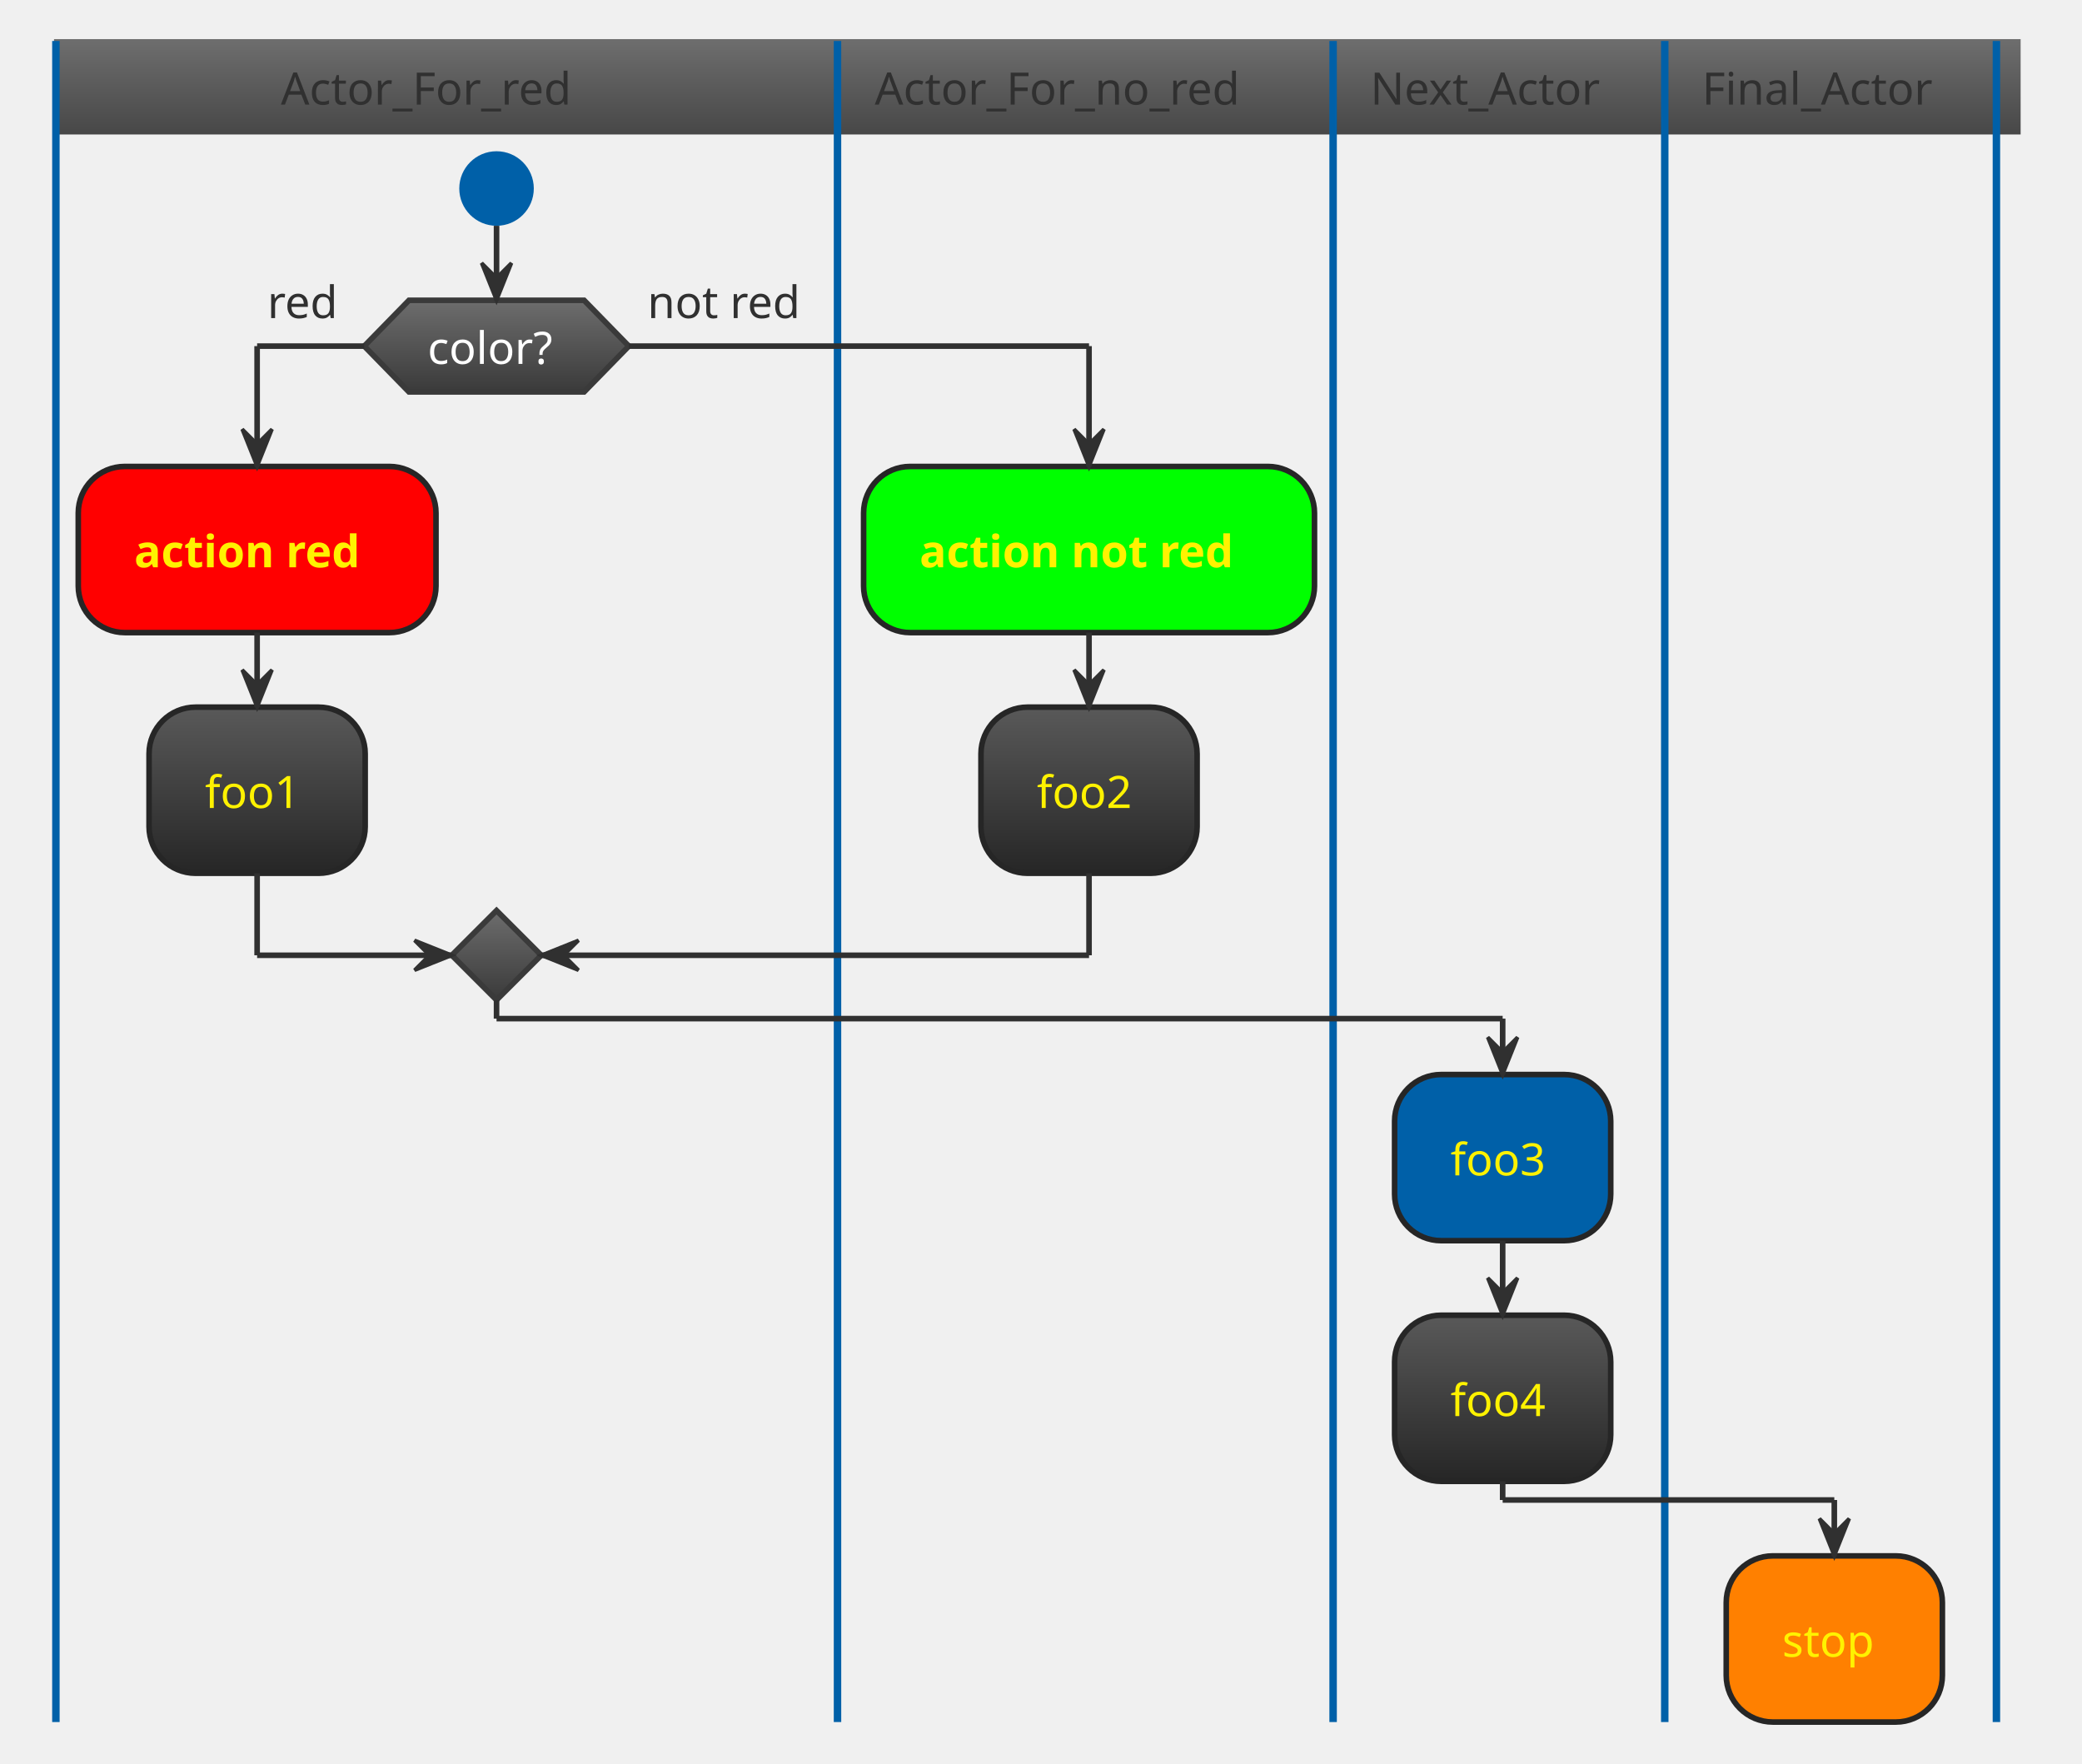
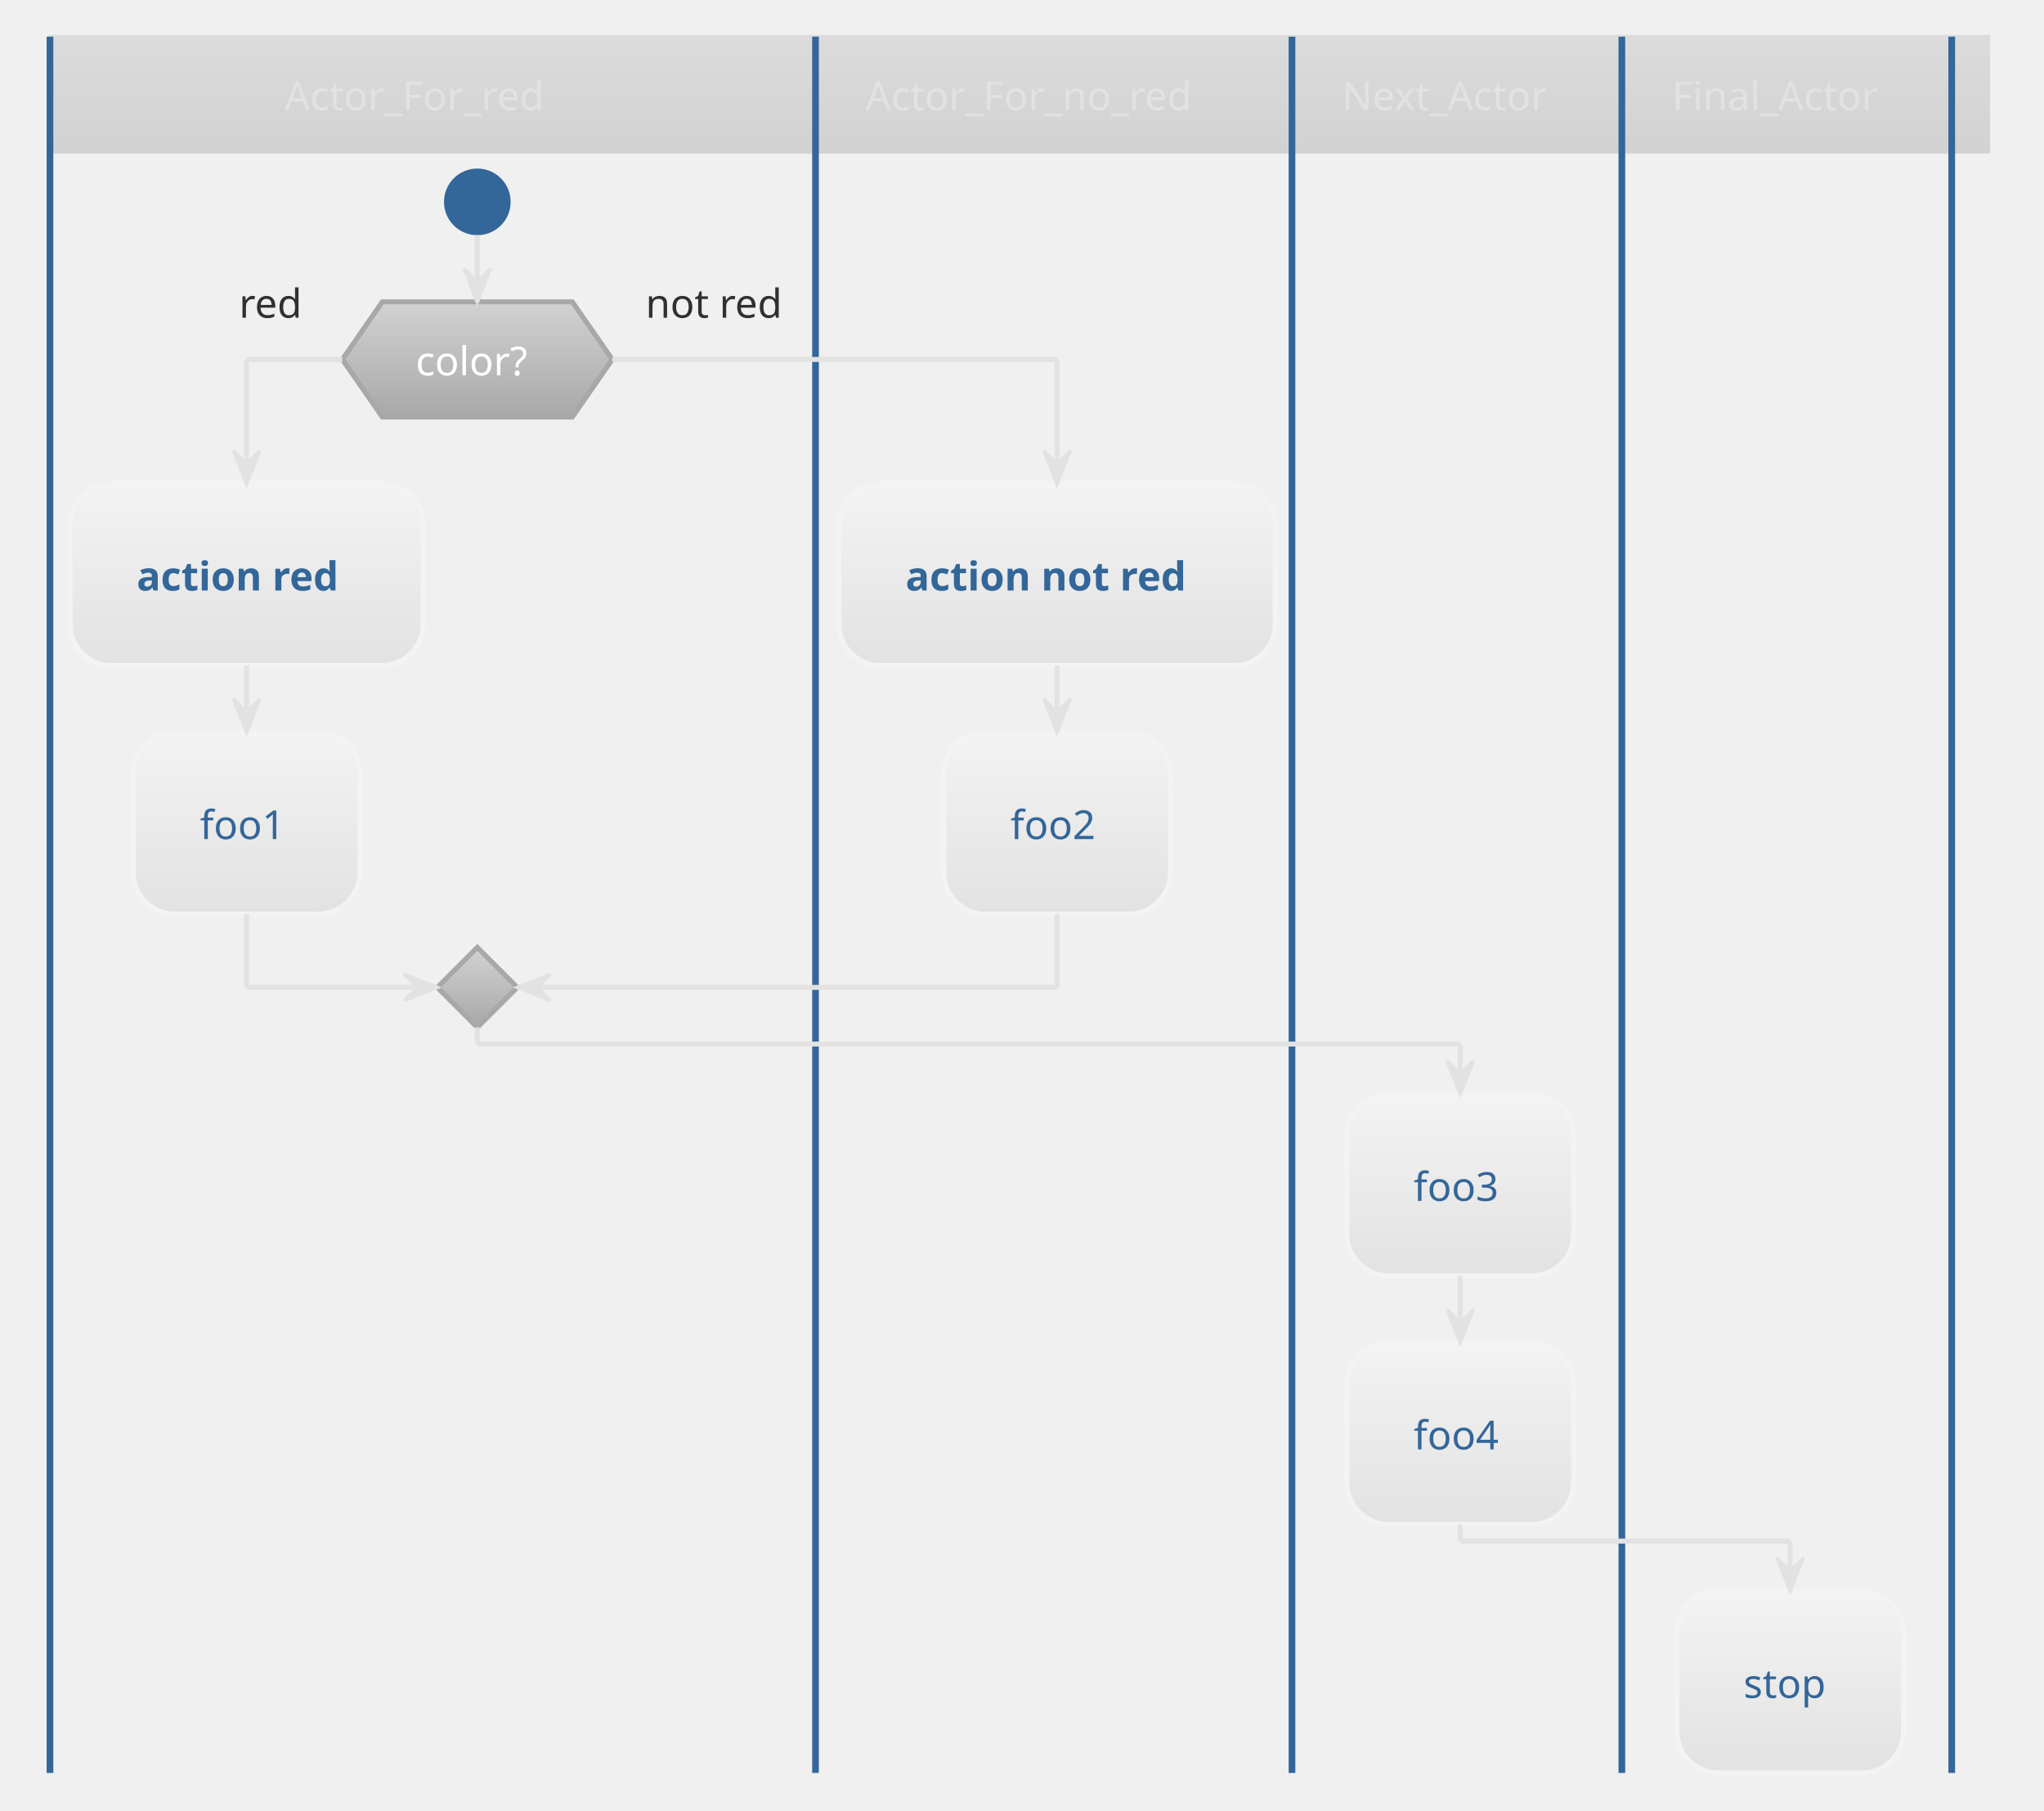
- <svg xmlns="http://www.w3.org/2000/svg" contentScriptType="application/ecmascript" contentStyleType="text/css" height="493.75px" preserveAspectRatio="none" style="width:582px;height:493px;background:#00000000;" version="1.1" viewBox="0 0 582 493" width="582.292px" zoomAndPan="magnify">
+ <svg xmlns="http://www.w3.org/2000/svg" contentScriptType="application/ecmascript" contentStyleType="text/css" height="566.667px" preserveAspectRatio="none" style="width:639px;height:566px;background:#00000000;" version="1.1" viewBox="0 0 639 566" width="639.583px" zoomAndPan="magnify">
  <defs>
-     <linearGradient id="g1rtez1ml7ai3i0" x1="50%" x2="50%" y1="0%" y2="100%">
-       <stop offset="0%" stop-color="#6D6D6D" />
-       <stop offset="100%" stop-color="#484848" />
+     <linearGradient id="g1o79pl1vr5ao20" x1="50%" x2="50%" y1="0%" y2="100%">
+       <stop offset="0%" stop-color="#DBDBDB" />
+       <stop offset="100%" stop-color="#D2D2D2" />
    </linearGradient>
-     <linearGradient id="g1rtez1ml7ai3i1" x1="50%" x2="50%" y1="0%" y2="100%">
-       <stop offset="0%" stop-color="#6D6D6D" />
-       <stop offset="100%" stop-color="#3A3A3A" />
+     <linearGradient id="g1o79pl1vr5ao21" x1="50%" x2="50%" y1="0%" y2="100%">
+       <stop offset="0%" stop-color="#D2D2D2" />
+       <stop offset="100%" stop-color="#A8A8A8" />
    </linearGradient>
-     <linearGradient id="g1rtez1ml7ai3i2" x1="50%" x2="50%" y1="0%" y2="100%">
-       <stop offset="0%" stop-color="#595959" />
-       <stop offset="100%" stop-color="#262626" />
+     <linearGradient id="g1o79pl1vr5ao22" x1="50%" x2="50%" y1="0%" y2="100%">
+       <stop offset="0%" stop-color="#F3F3F3" />
+       <stop offset="100%" stop-color="#E2E2E2" />
    </linearGradient>
  </defs>
  <g>
-     <rect fill="url(#g1rtez1ml7ai3i0)" height="25.608" style="stroke:url(#g1rtez1ml7ai3i0);stroke-width:1.042;" width="548.698" x="15.625" y="11.458" />
-     <ellipse cx="138.802" cy="52.692" fill="#0060A8" rx="10.417" ry="10.417" style="stroke:none;stroke-width:1.042;" />
-     <polygon fill="url(#g1rtez1ml7ai3i1)" points="114.323,83.942,163.281,83.942,175.781,96.746,163.281,109.55,114.323,109.55,101.823,96.746,114.323,83.942" style="stroke:#3A3A3A;stroke-width:1.562;" />
-     <text fill="#FEFEFE" font-family="Verdana" font-size="12.5" lengthAdjust="spacing" textLength="38.542" x="119.531" y="101.717">color?</text>
-     <text fill="#303030" font-family="Verdana" font-size="12.5" lengthAdjust="spacing" textLength="21.875" x="74.74" y="88.913">red</text>
-     <text fill="#303030" font-family="Verdana" font-size="12.5" lengthAdjust="spacing" textLength="47.917" x="180.99" y="88.913">not red</text>
-     <rect fill="#FF0000" height="46.442" rx="13.021" ry="13.021" style="stroke:#262626;stroke-width:1.562;" width="100" x="21.875" y="130.383" />
-     <text fill="#FFF200" font-family="Verdana" font-size="12.5" font-weight="bold" lengthAdjust="spacing" textLength="68.75" x="37.5" y="158.575">action red</text>
-     <rect fill="url(#g1rtez1ml7ai3i2)" height="46.442" rx="13.021" ry="13.021" style="stroke:#262626;stroke-width:1.562;" width="60.417" x="41.667" y="197.658" />
-     <text fill="#FFF200" font-family="Verdana" font-size="12.5" lengthAdjust="spacing" textLength="29.167" x="57.292" y="225.85">foo1</text>
-     <polygon fill="url(#g1rtez1ml7ai3i1)" points="138.802,254.517,151.302,267.017,138.802,279.517,126.302,267.017,138.802,254.517" style="stroke:#3A3A3A;stroke-width:1.562;" />
-     <line style="stroke:#0060A8;stroke-width:2.083;" x1="15.625" x2="15.625" y1="11.458" y2="481.342" />
-     <rect fill="#00FF00" height="46.442" rx="13.021" ry="13.021" style="stroke:#262626;stroke-width:1.562;" width="126.042" x="241.406" y="130.383" />
-     <text fill="#FFF200" font-family="Verdana" font-size="12.5" font-weight="bold" lengthAdjust="spacing" textLength="94.792" x="257.031" y="158.575">action not red</text>
-     <rect fill="url(#g1rtez1ml7ai3i2)" height="46.442" rx="13.021" ry="13.021" style="stroke:#262626;stroke-width:1.562;" width="60.417" x="274.219" y="197.658" />
-     <text fill="#FFF200" font-family="Verdana" font-size="12.5" lengthAdjust="spacing" textLength="29.167" x="289.844" y="225.85">foo2</text>
-     <line style="stroke:#0060A8;stroke-width:2.083;" x1="234.115" x2="234.115" y1="11.458" y2="481.342" />
-     <rect fill="#0060A8" height="46.442" rx="13.021" ry="13.021" style="stroke:#262626;stroke-width:1.562;" width="60.417" x="389.844" y="300.35" />
-     <text fill="#FFF200" font-family="Verdana" font-size="12.5" lengthAdjust="spacing" textLength="29.167" x="405.469" y="328.542">foo3</text>
-     <rect fill="url(#g1rtez1ml7ai3i2)" height="46.442" rx="13.021" ry="13.021" style="stroke:#262626;stroke-width:1.562;" width="60.417" x="389.844" y="367.625" />
-     <text fill="#FFF200" font-family="Verdana" font-size="12.5" lengthAdjust="spacing" textLength="29.167" x="405.469" y="395.817">foo4</text>
-     <line style="stroke:#0060A8;stroke-width:2.083;" x1="372.656" x2="372.656" y1="11.458" y2="481.342" />
-     <rect fill="#FF8000" height="46.442" rx="13.021" ry="13.021" style="stroke:#262626;stroke-width:1.562;" width="60.417" x="482.552" y="434.9" />
-     <text fill="#FFF200" font-family="Verdana" font-size="12.5" lengthAdjust="spacing" textLength="29.167" x="498.177" y="463.092">stop</text>
-     <line style="stroke:#0060A8;stroke-width:2.083;" x1="465.365" x2="465.365" y1="11.458" y2="481.342" />
-     <line style="stroke:#0060A8;stroke-width:2.083;" x1="558.073" x2="558.073" y1="11.458" y2="481.342" />
-     <line style="stroke:#303030;stroke-width:1.562;" x1="71.875" x2="71.875" y1="176.825" y2="197.658" />
-     <polygon fill="#303030" points="67.708,187.242,71.875,197.658,76.042,187.242,71.875,191.408" style="stroke:#303030;stroke-width:1.042;" />
-     <line style="stroke:#303030;stroke-width:1.562;" x1="101.823" x2="71.875" y1="96.746" y2="96.746" />
-     <line style="stroke:#303030;stroke-width:1.562;" x1="71.875" x2="71.875" y1="96.746" y2="130.383" />
-     <polygon fill="#303030" points="67.708,119.967,71.875,130.383,76.042,119.967,71.875,124.133" style="stroke:#303030;stroke-width:1.042;" />
-     <line style="stroke:#303030;stroke-width:1.562;" x1="71.875" x2="71.875" y1="244.1" y2="267.017" />
-     <line style="stroke:#303030;stroke-width:1.562;" x1="71.875" x2="126.302" y1="267.017" y2="267.017" />
-     <polygon fill="#303030" points="115.885,262.85,126.302,267.017,115.885,271.183,120.052,267.017" style="stroke:#303030;stroke-width:1.042;" />
-     <line style="stroke:#303030;stroke-width:1.562;" x1="138.802" x2="138.802" y1="63.108" y2="83.942" />
-     <polygon fill="#303030" points="134.635,73.525,138.802,83.942,142.969,73.525,138.802,77.692" style="stroke:#303030;stroke-width:1.042;" />
-     <line style="stroke:#303030;stroke-width:1.562;" x1="304.427" x2="304.427" y1="176.825" y2="197.658" />
-     <polygon fill="#303030" points="300.26,187.242,304.427,197.658,308.594,187.242,304.427,191.408" style="stroke:#303030;stroke-width:1.042;" />
-     <line style="stroke:#303030;stroke-width:1.562;" x1="420.052" x2="420.052" y1="346.792" y2="367.625" />
-     <polygon fill="#303030" points="415.885,357.208,420.052,367.625,424.219,357.208,420.052,361.375" style="stroke:#303030;stroke-width:1.042;" />
-     <line style="stroke:#303030;stroke-width:1.562;" x1="175.781" x2="304.427" y1="96.746" y2="96.746" />
-     <line style="stroke:#303030;stroke-width:1.562;" x1="304.427" x2="304.427" y1="96.746" y2="130.383" />
-     <polygon fill="#303030" points="300.26,119.967,304.427,130.383,308.594,119.967,304.427,124.133" style="stroke:#303030;stroke-width:1.042;" />
-     <line style="stroke:#303030;stroke-width:1.562;" x1="304.427" x2="304.427" y1="244.1" y2="267.017" />
-     <line style="stroke:#303030;stroke-width:1.562;" x1="304.427" x2="151.302" y1="267.017" y2="267.017" />
-     <polygon fill="#303030" points="161.719,262.85,151.302,267.017,161.719,271.183,157.552,267.017" style="stroke:#303030;stroke-width:1.042;" />
-     <line style="stroke:#303030;stroke-width:1.562;" x1="138.802" x2="138.802" y1="279.517" y2="284.725" />
-     <line style="stroke:#303030;stroke-width:1.562;" x1="138.802" x2="420.052" y1="284.725" y2="284.725" />
-     <line style="stroke:#303030;stroke-width:1.562;" x1="420.052" x2="420.052" y1="284.725" y2="300.35" />
-     <polygon fill="#303030" points="415.885,289.933,420.052,300.35,424.219,289.933,420.052,294.1" style="stroke:#303030;stroke-width:1.042;" />
-     <line style="stroke:#303030;stroke-width:1.562;" x1="420.052" x2="420.052" y1="414.067" y2="419.275" />
-     <line style="stroke:#303030;stroke-width:1.562;" x1="420.052" x2="512.76" y1="419.275" y2="419.275" />
-     <line style="stroke:#303030;stroke-width:1.562;" x1="512.76" x2="512.76" y1="419.275" y2="434.9" />
-     <polygon fill="#303030" points="508.594,424.483,512.76,434.9,516.927,424.483,512.76,428.65" style="stroke:#303030;stroke-width:1.042;" />
-     <text fill="#303030" font-family="Verdana" font-size="12.5" lengthAdjust="spacing" textLength="92.708" x="78.516" y="29.234">Actor_For_red</text>
-     <text fill="#303030" font-family="Verdana" font-size="12.5" lengthAdjust="spacing" textLength="117.708" x="244.531" y="29.234">Actor_For_no_red</text>
-     <text fill="#303030" font-family="Verdana" font-size="12.5" lengthAdjust="spacing" textLength="71.875" x="383.073" y="29.234">Next_Actor</text>
-     <text fill="#303030" font-family="Verdana" font-size="12.5" lengthAdjust="spacing" textLength="71.875" x="475.781" y="29.234">Final_Actor</text>
+     <rect fill="url(#g1o79pl1vr5ao20)" height="36.025" style="stroke:url(#g1o79pl1vr5ao20);stroke-width:1.042;" width="605.99" x="15.625" y="11.458" />
+     <ellipse cx="149.219" cy="63.108" fill="#336699" rx="10.417" ry="10.417" style="stroke:none;stroke-width:1.042;" />
+     <polygon fill="url(#g1o79pl1vr5ao21)" points="119.531,94.358,178.906,94.358,191.406,112.371,178.906,130.383,119.531,130.383,107.031,112.371,119.531,94.358" style="stroke:#A8A8A8;stroke-width:1.562;" />
+     <text fill="#FFFFFF" font-family="Verdana" font-size="12.5" lengthAdjust="spacing" textLength="38.542" x="129.948" y="117.342">color?</text>
+     <text fill="#303030" font-family="Verdana" font-size="12.5" lengthAdjust="spacing" textLength="21.875" x="74.74" y="99.33">red</text>
+     <text fill="#303030" font-family="Verdana" font-size="12.5" lengthAdjust="spacing" textLength="47.917" x="201.823" y="99.33">not red</text>
+     <rect fill="url(#g1o79pl1vr5ao22)" height="56.858" rx="13.021" ry="13.021" style="stroke:#F3F3F3;stroke-width:1.562;" width="110.417" x="21.875" y="151.217" />
+     <text fill="#336699" font-family="Verdana" font-size="12.5" font-weight="bold" lengthAdjust="spacing" textLength="68.75" x="42.708" y="184.617">action red</text>
+     <rect fill="url(#g1o79pl1vr5ao22)" height="56.858" rx="13.021" ry="13.021" style="stroke:#F3F3F3;stroke-width:1.562;" width="70.833" x="41.667" y="228.908" />
+     <text fill="#336699" font-family="Verdana" font-size="12.5" lengthAdjust="spacing" textLength="29.167" x="62.5" y="262.309">foo1</text>
+     <polygon fill="url(#g1o79pl1vr5ao21)" points="149.219,296.183,161.719,308.683,149.219,321.183,136.719,308.683,149.219,296.183" style="stroke:#A8A8A8;stroke-width:1.562;" />
+     <line style="stroke:#336699;stroke-width:2.083;" x1="15.625" x2="15.625" y1="11.458" y2="554.258" />
+     <rect fill="url(#g1o79pl1vr5ao22)" height="56.858" rx="13.021" ry="13.021" style="stroke:#F3F3F3;stroke-width:1.562;" width="136.458" x="262.24" y="151.217" />
+     <text fill="#336699" font-family="Verdana" font-size="12.5" font-weight="bold" lengthAdjust="spacing" textLength="94.792" x="283.073" y="184.617">action not red</text>
+     <rect fill="url(#g1o79pl1vr5ao22)" height="56.858" rx="13.021" ry="13.021" style="stroke:#F3F3F3;stroke-width:1.562;" width="70.833" x="295.052" y="228.908" />
+     <text fill="#336699" font-family="Verdana" font-size="12.5" lengthAdjust="spacing" textLength="29.167" x="315.885" y="262.309">foo2</text>
+     <line style="stroke:#336699;stroke-width:2.083;" x1="254.948" x2="254.948" y1="11.458" y2="554.258" />
+     <rect fill="url(#g1o79pl1vr5ao22)" height="56.858" rx="13.021" ry="13.021" style="stroke:#F3F3F3;stroke-width:1.562;" width="70.833" x="421.094" y="342.017" />
+     <text fill="#336699" font-family="Verdana" font-size="12.5" lengthAdjust="spacing" textLength="29.167" x="441.927" y="375.417">foo3</text>
+     <rect fill="url(#g1o79pl1vr5ao22)" height="56.858" rx="13.021" ry="13.021" style="stroke:#F3F3F3;stroke-width:1.562;" width="70.833" x="421.094" y="419.708" />
+     <text fill="#336699" font-family="Verdana" font-size="12.5" lengthAdjust="spacing" textLength="29.167" x="441.927" y="453.109">foo4</text>
+     <line style="stroke:#336699;stroke-width:2.083;" x1="403.906" x2="403.906" y1="11.458" y2="554.258" />
+     <rect fill="url(#g1o79pl1vr5ao22)" height="56.858" rx="13.021" ry="13.021" style="stroke:#F3F3F3;stroke-width:1.562;" width="70.833" x="524.219" y="497.4" />
+     <text fill="#336699" font-family="Verdana" font-size="12.5" lengthAdjust="spacing" textLength="29.167" x="545.052" y="530.8">stop</text>
+     <line style="stroke:#336699;stroke-width:2.083;" x1="507.031" x2="507.031" y1="11.458" y2="554.258" />
+     <line style="stroke:#336699;stroke-width:2.083;" x1="610.156" x2="610.156" y1="11.458" y2="554.258" />
+     <line style="stroke:#E2E2E2;stroke-width:1.562;" x1="77.083" x2="77.083" y1="208.075" y2="228.908" />
+     <polygon fill="#E2E2E2" points="72.917,218.492,77.083,228.908,81.25,218.492,77.083,222.658" style="stroke:#E2E2E2;stroke-width:1.042;" />
+     <line style="stroke:#E2E2E2;stroke-width:1.562;" x1="107.031" x2="77.083" y1="112.371" y2="112.371" />
+     <line style="stroke:#E2E2E2;stroke-width:1.562;" x1="77.083" x2="77.083" y1="112.371" y2="151.217" />
+     <polygon fill="#E2E2E2" points="72.917,140.8,77.083,151.217,81.25,140.8,77.083,144.967" style="stroke:#E2E2E2;stroke-width:1.042;" />
+     <line style="stroke:#E2E2E2;stroke-width:1.562;" x1="77.083" x2="77.083" y1="285.767" y2="308.683" />
+     <line style="stroke:#E2E2E2;stroke-width:1.562;" x1="77.083" x2="136.719" y1="308.683" y2="308.683" />
+     <polygon fill="#E2E2E2" points="126.302,304.517,136.719,308.683,126.302,312.85,130.469,308.683" style="stroke:#E2E2E2;stroke-width:1.042;" />
+     <line style="stroke:#E2E2E2;stroke-width:1.562;" x1="149.219" x2="149.219" y1="73.525" y2="94.358" />
+     <polygon fill="#E2E2E2" points="145.052,83.942,149.219,94.358,153.385,83.942,149.219,88.108" style="stroke:#E2E2E2;stroke-width:1.042;" />
+     <line style="stroke:#E2E2E2;stroke-width:1.562;" x1="330.469" x2="330.469" y1="208.075" y2="228.908" />
+     <polygon fill="#E2E2E2" points="326.302,218.492,330.469,228.908,334.635,218.492,330.469,222.658" style="stroke:#E2E2E2;stroke-width:1.042;" />
+     <line style="stroke:#E2E2E2;stroke-width:1.562;" x1="456.51" x2="456.51" y1="398.875" y2="419.708" />
+     <polygon fill="#E2E2E2" points="452.344,409.292,456.51,419.708,460.677,409.292,456.51,413.458" style="stroke:#E2E2E2;stroke-width:1.042;" />
+     <line style="stroke:#E2E2E2;stroke-width:1.562;" x1="191.406" x2="330.469" y1="112.371" y2="112.371" />
+     <line style="stroke:#E2E2E2;stroke-width:1.562;" x1="330.469" x2="330.469" y1="112.371" y2="151.217" />
+     <polygon fill="#E2E2E2" points="326.302,140.8,330.469,151.217,334.635,140.8,330.469,144.967" style="stroke:#E2E2E2;stroke-width:1.042;" />
+     <line style="stroke:#E2E2E2;stroke-width:1.562;" x1="330.469" x2="330.469" y1="285.767" y2="308.683" />
+     <line style="stroke:#E2E2E2;stroke-width:1.562;" x1="330.469" x2="161.719" y1="308.683" y2="308.683" />
+     <polygon fill="#E2E2E2" points="172.135,304.517,161.719,308.683,172.135,312.85,167.969,308.683" style="stroke:#E2E2E2;stroke-width:1.042;" />
+     <line style="stroke:#E2E2E2;stroke-width:1.562;" x1="149.219" x2="149.219" y1="321.183" y2="326.392" />
+     <line style="stroke:#E2E2E2;stroke-width:1.562;" x1="149.219" x2="456.51" y1="326.392" y2="326.392" />
+     <line style="stroke:#E2E2E2;stroke-width:1.562;" x1="456.51" x2="456.51" y1="326.392" y2="342.017" />
+     <polygon fill="#E2E2E2" points="452.344,331.6,456.51,342.017,460.677,331.6,456.51,335.767" style="stroke:#E2E2E2;stroke-width:1.042;" />
+     <line style="stroke:#E2E2E2;stroke-width:1.562;" x1="456.51" x2="456.51" y1="476.567" y2="481.775" />
+     <line style="stroke:#E2E2E2;stroke-width:1.562;" x1="456.51" x2="559.635" y1="481.775" y2="481.775" />
+     <line style="stroke:#E2E2E2;stroke-width:1.562;" x1="559.635" x2="559.635" y1="481.775" y2="497.4" />
+     <polygon fill="#E2E2E2" points="555.469,486.983,559.635,497.4,563.802,486.983,559.635,491.15" style="stroke:#E2E2E2;stroke-width:1.042;" />
+     <text fill="#E2E2E2" font-family="Verdana" font-size="12.5" lengthAdjust="spacing" textLength="92.708" x="88.932" y="34.442">Actor_For_red</text>
+     <text fill="#E2E2E2" font-family="Verdana" font-size="12.5" lengthAdjust="spacing" textLength="117.708" x="270.573" y="34.442">Actor_For_no_red</text>
+     <text fill="#E2E2E2" font-family="Verdana" font-size="12.5" lengthAdjust="spacing" textLength="71.875" x="419.531" y="34.442">Next_Actor</text>
+     <text fill="#E2E2E2" font-family="Verdana" font-size="12.5" lengthAdjust="spacing" textLength="71.875" x="522.656" y="34.442">Final_Actor</text>
  </g>
</svg>
